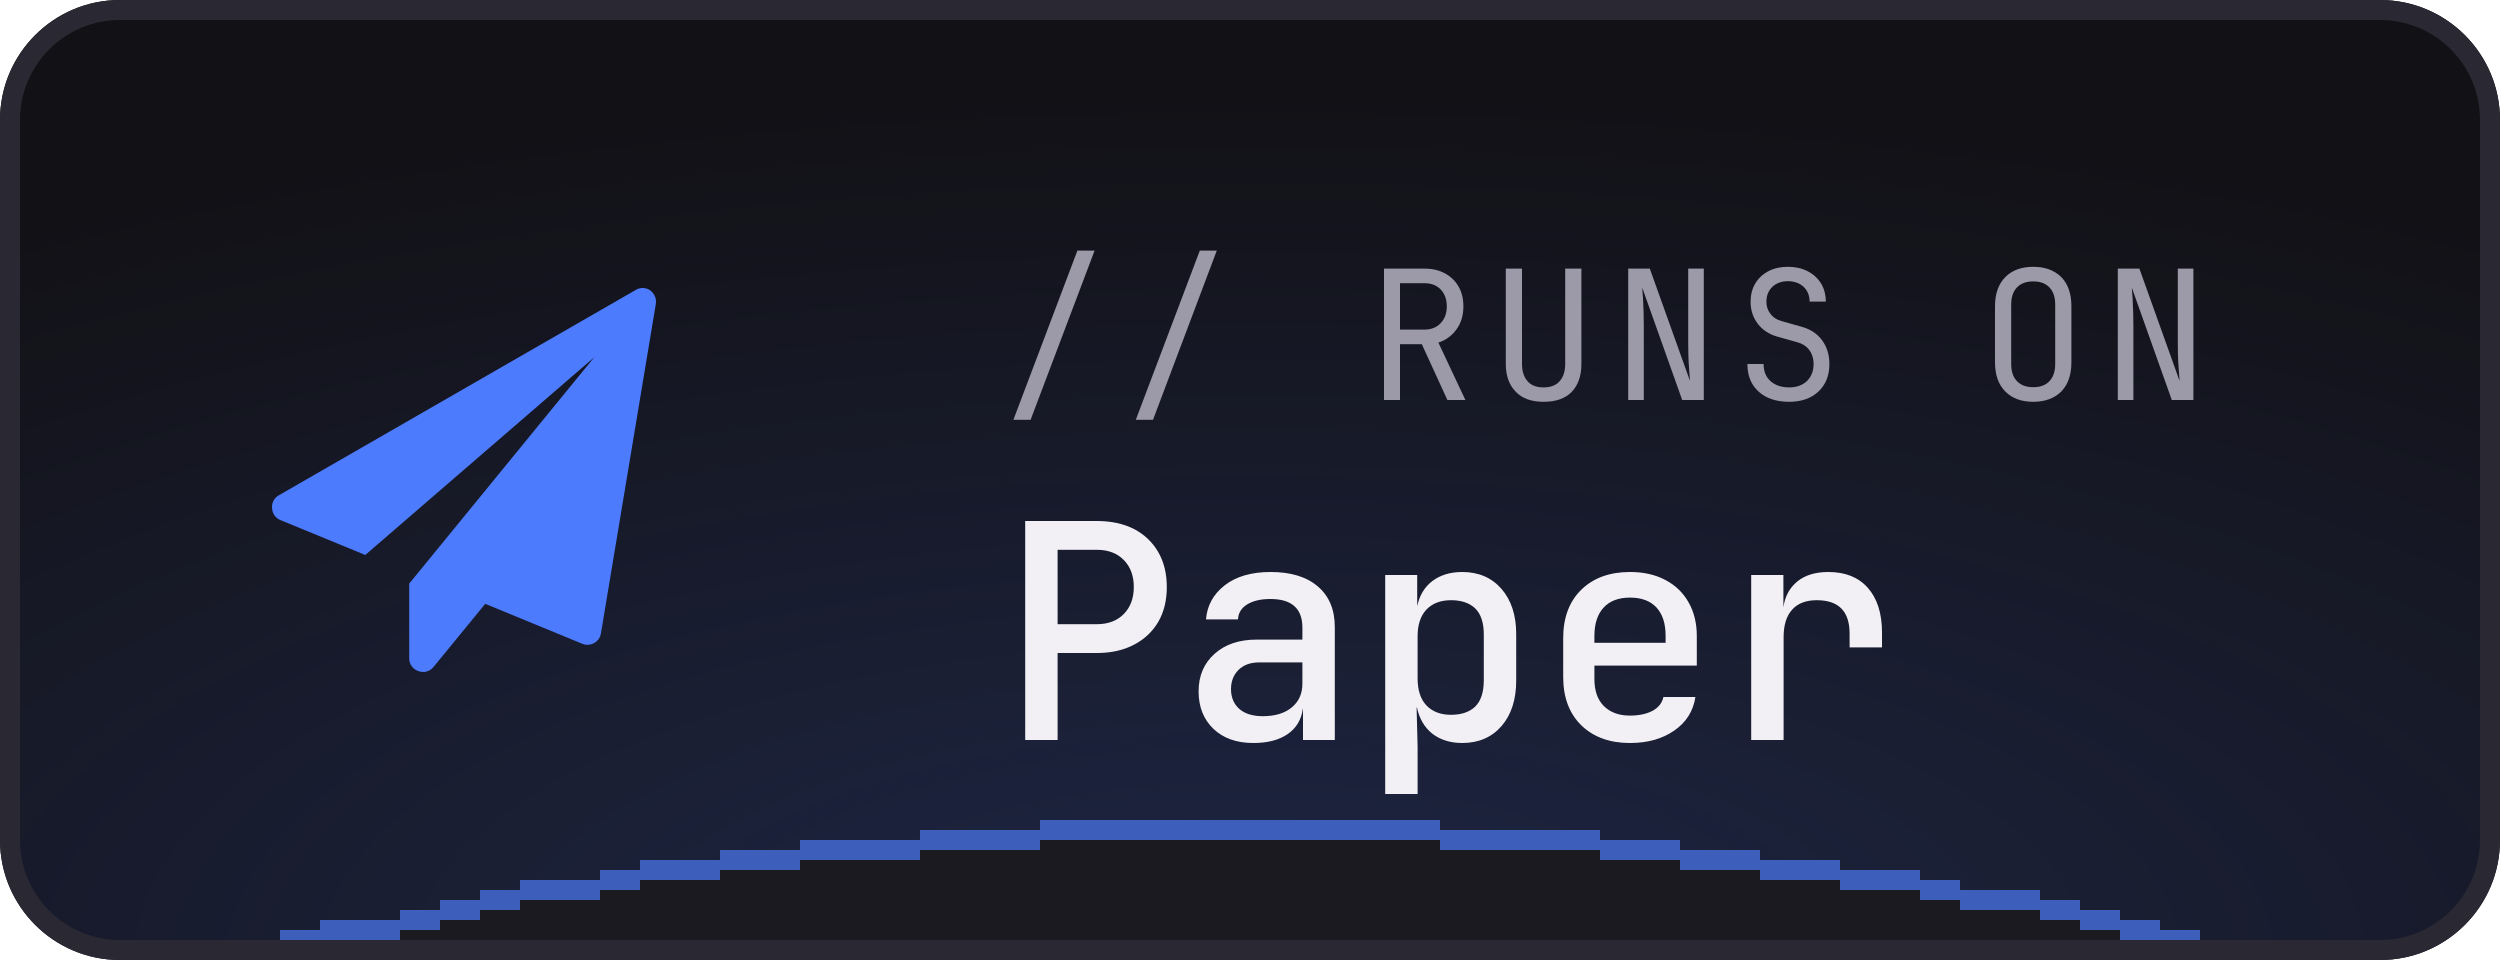
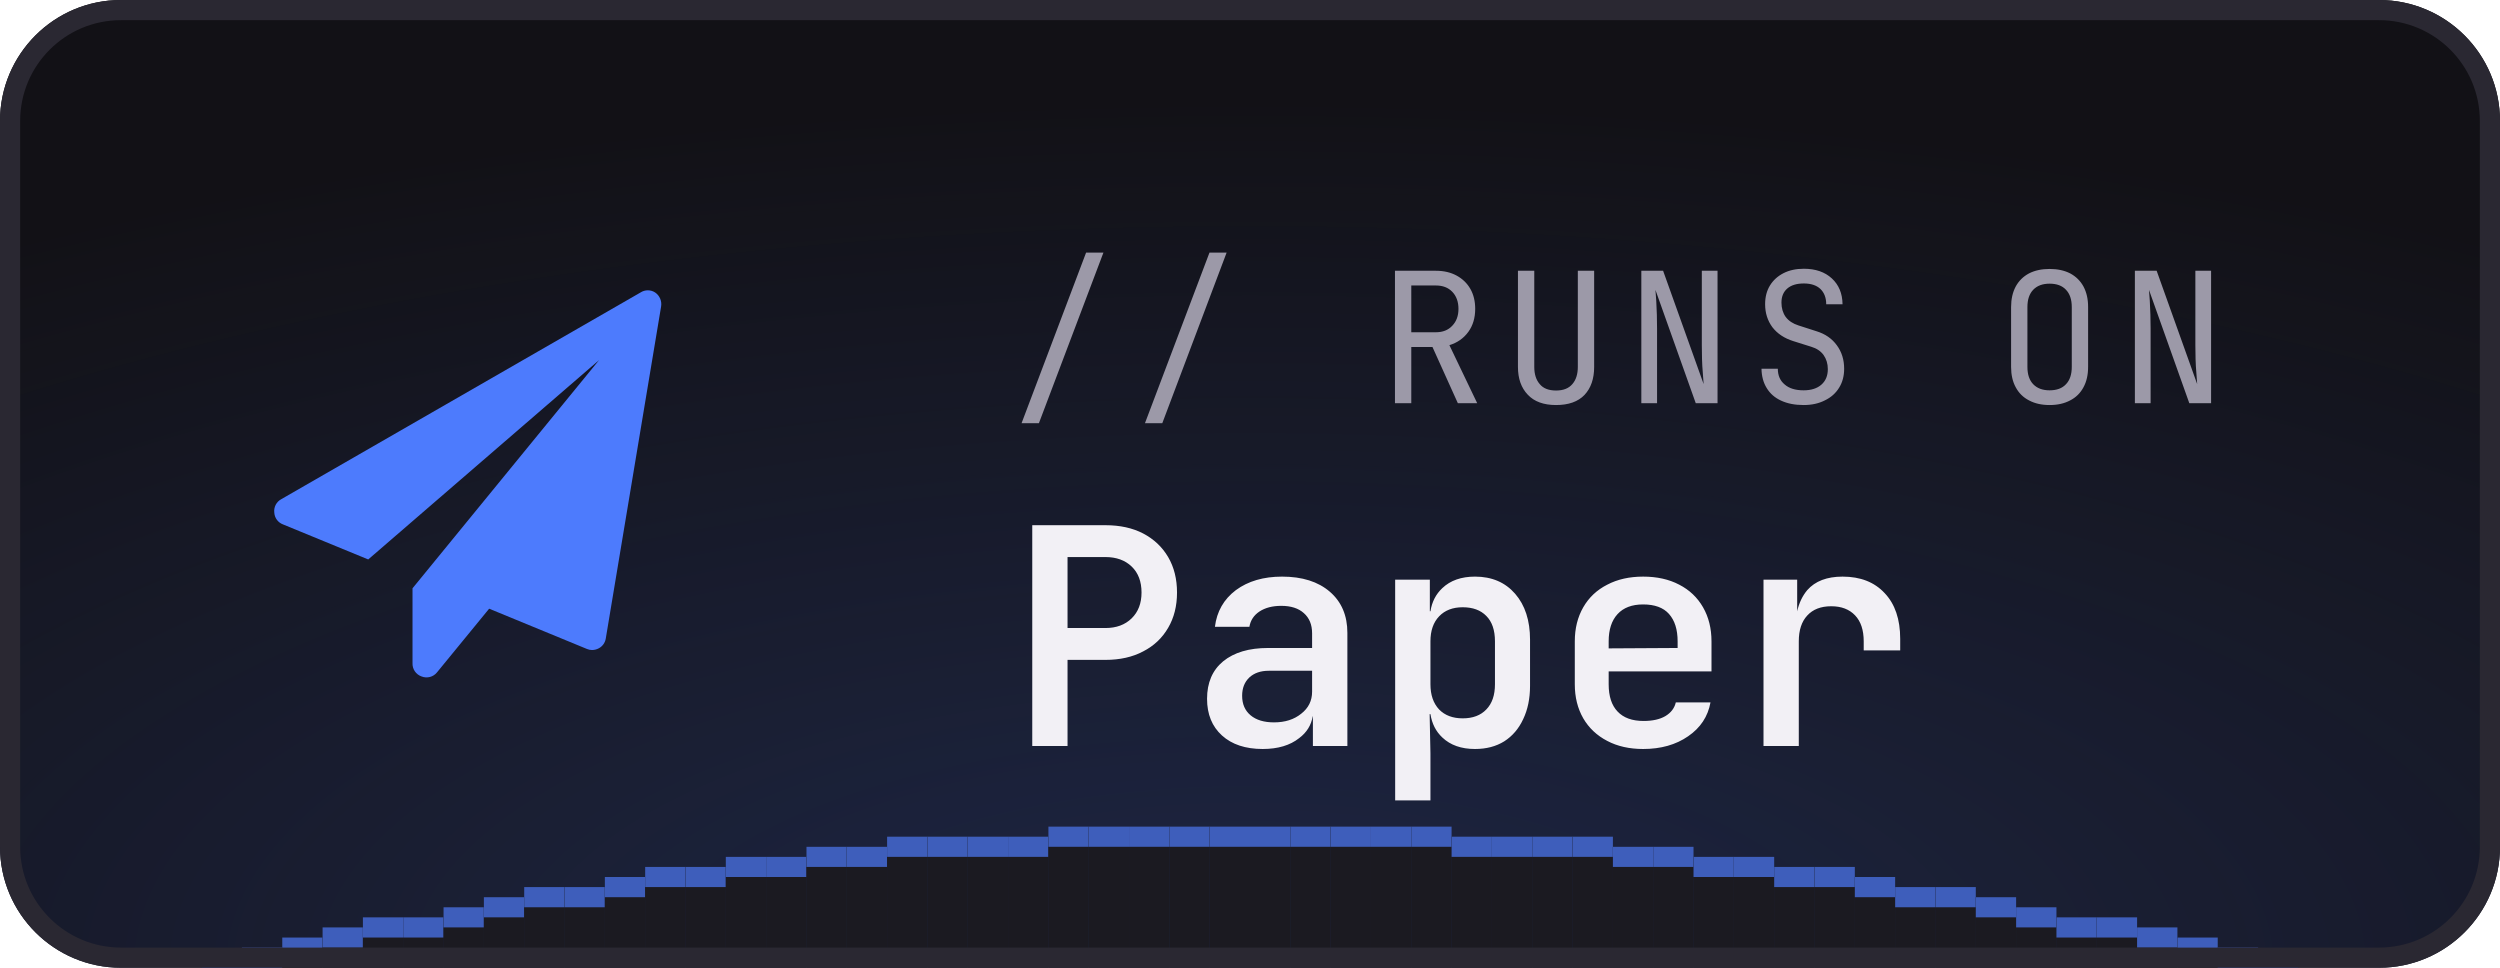
- <svg xmlns="http://www.w3.org/2000/svg" width="125" height="48" fill="none" viewBox="0 0 125 48">
+ <svg xmlns="http://www.w3.org/2000/svg" width="124" height="48" fill="none" viewBox="0 0 124 48">
  <defs>
    <clipPath id="badges-plugins-xvote-cozy-paper-tile">
-       <rect width="125" height="48" rx="6" />
+       <rect width="124" height="48" rx="6" />
    </clipPath>
    <radialGradient id="badges-plugins-xvote-cozy-paper-glow" cx="0.5" cy="1" r="0.9">
      <stop offset="0" stop-color="#4D7BFD" stop-opacity=".2" />
      <stop offset="1" stop-color="#4D7BFD" stop-opacity="0" />
    </radialGradient>
  </defs>
  <g clip-path="url(#badges-plugins-xvote-cozy-paper-tile)">
-     <rect width="125" height="48" fill="#121116" />
-     <rect width="125" height="48" fill="url(#badges-plugins-xvote-cozy-paper-glow)" />
+     <rect width="124" height="48" fill="#121116" />
+     <rect width="124" height="48" fill="url(#badges-plugins-xvote-cozy-paper-glow)" />
    <rect x="0" y="50.5" width="2" height="-2.5" fill="#1B1A21" />
    <rect x="0" y="50.5" width="2" height="1" fill="#4D7BFD" fill-opacity=".7" />
    <rect x="2" y="50" width="2" height="-2" fill="#1B1A21" />
    <rect x="2" y="50" width="2" height="1" fill="#4D7BFD" fill-opacity=".7" />
    <rect x="4" y="49.5" width="2" height="-1.5" fill="#1B1A21" />
    <rect x="4" y="49.5" width="2" height="1" fill="#4D7BFD" fill-opacity=".7" />
    <rect x="6" y="49" width="2" height="-1" fill="#1B1A21" />
    <rect x="6" y="49" width="2" height="1" fill="#4D7BFD" fill-opacity=".7" />
-     <rect x="8" y="48.5" width="2" height="-0.5" fill="#1B1A21" />
-     <rect x="8" y="48.5" width="2" height="1" fill="#4D7BFD" fill-opacity=".7" />
+     <rect x="8" y="48" width="2" height="0" fill="#1B1A21" />
+     <rect x="8" y="48" width="2" height="1" fill="#4D7BFD" fill-opacity=".7" />
    <rect x="10" y="47.5" width="2" height="0.5" fill="#1B1A21" />
    <rect x="10" y="47.5" width="2" height="1" fill="#4D7BFD" fill-opacity=".7" />
    <rect x="12" y="47" width="2" height="1" fill="#1B1A21" />
    <rect x="12" y="47" width="2" height="1" fill="#4D7BFD" fill-opacity=".7" />
    <rect x="14" y="46.5" width="2" height="1.5" fill="#1B1A21" />
    <rect x="14" y="46.5" width="2" height="1" fill="#4D7BFD" fill-opacity=".7" />
    <rect x="16" y="46" width="2" height="2" fill="#1B1A21" />
    <rect x="16" y="46" width="2" height="1" fill="#4D7BFD" fill-opacity=".7" />
-     <rect x="18" y="46" width="2" height="2" fill="#1B1A21" />
-     <rect x="18" y="46" width="2" height="1" fill="#4D7BFD" fill-opacity=".7" />
+     <rect x="18" y="45.5" width="2" height="2.5" fill="#1B1A21" />
+     <rect x="18" y="45.5" width="2" height="1" fill="#4D7BFD" fill-opacity=".7" />
    <rect x="20" y="45.5" width="2" height="2.5" fill="#1B1A21" />
    <rect x="20" y="45.5" width="2" height="1" fill="#4D7BFD" fill-opacity=".7" />
    <rect x="22" y="45" width="2" height="3" fill="#1B1A21" />
    <rect x="22" y="45" width="2" height="1" fill="#4D7BFD" fill-opacity=".7" />
    <rect x="24" y="44.5" width="2" height="3.5" fill="#1B1A21" />
    <rect x="24" y="44.5" width="2" height="1" fill="#4D7BFD" fill-opacity=".7" />
    <rect x="26" y="44" width="2" height="4" fill="#1B1A21" />
    <rect x="26" y="44" width="2" height="1" fill="#4D7BFD" fill-opacity=".7" />
    <rect x="28" y="44" width="2" height="4" fill="#1B1A21" />
    <rect x="28" y="44" width="2" height="1" fill="#4D7BFD" fill-opacity=".7" />
    <rect x="30" y="43.5" width="2" height="4.5" fill="#1B1A21" />
    <rect x="30" y="43.5" width="2" height="1" fill="#4D7BFD" fill-opacity=".7" />
    <rect x="32" y="43" width="2" height="5" fill="#1B1A21" />
    <rect x="32" y="43" width="2" height="1" fill="#4D7BFD" fill-opacity=".7" />
    <rect x="34" y="43" width="2" height="5" fill="#1B1A21" />
    <rect x="34" y="43" width="2" height="1" fill="#4D7BFD" fill-opacity=".7" />
    <rect x="36" y="42.5" width="2" height="5.5" fill="#1B1A21" />
    <rect x="36" y="42.5" width="2" height="1" fill="#4D7BFD" fill-opacity=".7" />
    <rect x="38" y="42.5" width="2" height="5.5" fill="#1B1A21" />
    <rect x="38" y="42.5" width="2" height="1" fill="#4D7BFD" fill-opacity=".7" />
    <rect x="40" y="42" width="2" height="6" fill="#1B1A21" />
    <rect x="40" y="42" width="2" height="1" fill="#4D7BFD" fill-opacity=".7" />
    <rect x="42" y="42" width="2" height="6" fill="#1B1A21" />
    <rect x="42" y="42" width="2" height="1" fill="#4D7BFD" fill-opacity=".7" />
-     <rect x="44" y="42" width="2" height="6" fill="#1B1A21" />
-     <rect x="44" y="42" width="2" height="1" fill="#4D7BFD" fill-opacity=".7" />
+     <rect x="44" y="41.5" width="2" height="6.5" fill="#1B1A21" />
+     <rect x="44" y="41.5" width="2" height="1" fill="#4D7BFD" fill-opacity=".7" />
    <rect x="46" y="41.5" width="2" height="6.5" fill="#1B1A21" />
    <rect x="46" y="41.5" width="2" height="1" fill="#4D7BFD" fill-opacity=".7" />
    <rect x="48" y="41.5" width="2" height="6.5" fill="#1B1A21" />
    <rect x="48" y="41.5" width="2" height="1" fill="#4D7BFD" fill-opacity=".7" />
    <rect x="50" y="41.5" width="2" height="6.5" fill="#1B1A21" />
    <rect x="50" y="41.5" width="2" height="1" fill="#4D7BFD" fill-opacity=".7" />
    <rect x="52" y="41" width="2" height="7" fill="#1B1A21" />
    <rect x="52" y="41" width="2" height="1" fill="#4D7BFD" fill-opacity=".7" />
    <rect x="54" y="41" width="2" height="7" fill="#1B1A21" />
    <rect x="54" y="41" width="2" height="1" fill="#4D7BFD" fill-opacity=".7" />
    <rect x="56" y="41" width="2" height="7" fill="#1B1A21" />
    <rect x="56" y="41" width="2" height="1" fill="#4D7BFD" fill-opacity=".7" />
    <rect x="58" y="41" width="2" height="7" fill="#1B1A21" />
    <rect x="58" y="41" width="2" height="1" fill="#4D7BFD" fill-opacity=".7" />
    <rect x="60" y="41" width="2" height="7" fill="#1B1A21" />
    <rect x="60" y="41" width="2" height="1" fill="#4D7BFD" fill-opacity=".7" />
    <rect x="62" y="41" width="2" height="7" fill="#1B1A21" />
    <rect x="62" y="41" width="2" height="1" fill="#4D7BFD" fill-opacity=".7" />
    <rect x="64" y="41" width="2" height="7" fill="#1B1A21" />
    <rect x="64" y="41" width="2" height="1" fill="#4D7BFD" fill-opacity=".7" />
    <rect x="66" y="41" width="2" height="7" fill="#1B1A21" />
    <rect x="66" y="41" width="2" height="1" fill="#4D7BFD" fill-opacity=".7" />
    <rect x="68" y="41" width="2" height="7" fill="#1B1A21" />
    <rect x="68" y="41" width="2" height="1" fill="#4D7BFD" fill-opacity=".7" />
    <rect x="70" y="41" width="2" height="7" fill="#1B1A21" />
    <rect x="70" y="41" width="2" height="1" fill="#4D7BFD" fill-opacity=".7" />
    <rect x="72" y="41.5" width="2" height="6.5" fill="#1B1A21" />
    <rect x="72" y="41.5" width="2" height="1" fill="#4D7BFD" fill-opacity=".7" />
    <rect x="74" y="41.5" width="2" height="6.5" fill="#1B1A21" />
    <rect x="74" y="41.5" width="2" height="1" fill="#4D7BFD" fill-opacity=".7" />
    <rect x="76" y="41.5" width="2" height="6.5" fill="#1B1A21" />
    <rect x="76" y="41.5" width="2" height="1" fill="#4D7BFD" fill-opacity=".7" />
    <rect x="78" y="41.5" width="2" height="6.5" fill="#1B1A21" />
    <rect x="78" y="41.5" width="2" height="1" fill="#4D7BFD" fill-opacity=".7" />
    <rect x="80" y="42" width="2" height="6" fill="#1B1A21" />
    <rect x="80" y="42" width="2" height="1" fill="#4D7BFD" fill-opacity=".7" />
    <rect x="82" y="42" width="2" height="6" fill="#1B1A21" />
    <rect x="82" y="42" width="2" height="1" fill="#4D7BFD" fill-opacity=".7" />
    <rect x="84" y="42.5" width="2" height="5.5" fill="#1B1A21" />
    <rect x="84" y="42.5" width="2" height="1" fill="#4D7BFD" fill-opacity=".7" />
    <rect x="86" y="42.5" width="2" height="5.5" fill="#1B1A21" />
    <rect x="86" y="42.5" width="2" height="1" fill="#4D7BFD" fill-opacity=".7" />
    <rect x="88" y="43" width="2" height="5" fill="#1B1A21" />
    <rect x="88" y="43" width="2" height="1" fill="#4D7BFD" fill-opacity=".7" />
    <rect x="90" y="43" width="2" height="5" fill="#1B1A21" />
    <rect x="90" y="43" width="2" height="1" fill="#4D7BFD" fill-opacity=".7" />
    <rect x="92" y="43.5" width="2" height="4.5" fill="#1B1A21" />
    <rect x="92" y="43.5" width="2" height="1" fill="#4D7BFD" fill-opacity=".7" />
-     <rect x="94" y="43.5" width="2" height="4.5" fill="#1B1A21" />
-     <rect x="94" y="43.5" width="2" height="1" fill="#4D7BFD" fill-opacity=".7" />
+     <rect x="94" y="44" width="2" height="4" fill="#1B1A21" />
+     <rect x="94" y="44" width="2" height="1" fill="#4D7BFD" fill-opacity=".7" />
    <rect x="96" y="44" width="2" height="4" fill="#1B1A21" />
    <rect x="96" y="44" width="2" height="1" fill="#4D7BFD" fill-opacity=".7" />
    <rect x="98" y="44.5" width="2" height="3.5" fill="#1B1A21" />
    <rect x="98" y="44.5" width="2" height="1" fill="#4D7BFD" fill-opacity=".7" />
-     <rect x="100" y="44.5" width="2" height="3.5" fill="#1B1A21" />
-     <rect x="100" y="44.5" width="2" height="1" fill="#4D7BFD" fill-opacity=".7" />
-     <rect x="102" y="45" width="2" height="3" fill="#1B1A21" />
-     <rect x="102" y="45" width="2" height="1" fill="#4D7BFD" fill-opacity=".7" />
+     <rect x="100" y="45" width="2" height="3" fill="#1B1A21" />
+     <rect x="100" y="45" width="2" height="1" fill="#4D7BFD" fill-opacity=".7" />
+     <rect x="102" y="45.5" width="2" height="2.5" fill="#1B1A21" />
+     <rect x="102" y="45.5" width="2" height="1" fill="#4D7BFD" fill-opacity=".7" />
    <rect x="104" y="45.5" width="2" height="2.5" fill="#1B1A21" />
    <rect x="104" y="45.5" width="2" height="1" fill="#4D7BFD" fill-opacity=".7" />
    <rect x="106" y="46" width="2" height="2" fill="#1B1A21" />
    <rect x="106" y="46" width="2" height="1" fill="#4D7BFD" fill-opacity=".7" />
    <rect x="108" y="46.5" width="2" height="1.5" fill="#1B1A21" />
    <rect x="108" y="46.5" width="2" height="1" fill="#4D7BFD" fill-opacity=".7" />
    <rect x="110" y="47" width="2" height="1" fill="#1B1A21" />
    <rect x="110" y="47" width="2" height="1" fill="#4D7BFD" fill-opacity=".7" />
    <rect x="112" y="47.5" width="2" height="0.5" fill="#1B1A21" />
    <rect x="112" y="47.5" width="2" height="1" fill="#4D7BFD" fill-opacity=".7" />
    <rect x="114" y="48" width="2" height="0" fill="#1B1A21" />
    <rect x="114" y="48" width="2" height="1" fill="#4D7BFD" fill-opacity=".7" />
-     <rect x="116" y="48.5" width="2" height="-0.5" fill="#1B1A21" />
-     <rect x="116" y="48.5" width="2" height="1" fill="#4D7BFD" fill-opacity=".7" />
-     <rect x="118" y="49" width="2" height="-1" fill="#1B1A21" />
-     <rect x="118" y="49" width="2" height="1" fill="#4D7BFD" fill-opacity=".7" />
-     <rect x="120" y="49.5" width="2" height="-1.5" fill="#1B1A21" />
-     <rect x="120" y="49.5" width="2" height="1" fill="#4D7BFD" fill-opacity=".7" />
+     <rect x="116" y="49" width="2" height="-1" fill="#1B1A21" />
+     <rect x="116" y="49" width="2" height="1" fill="#4D7BFD" fill-opacity=".7" />
+     <rect x="118" y="49.5" width="2" height="-1.5" fill="#1B1A21" />
+     <rect x="118" y="49.5" width="2" height="1" fill="#4D7BFD" fill-opacity=".7" />
+     <rect x="120" y="50" width="2" height="-2" fill="#1B1A21" />
+     <rect x="120" y="50" width="2" height="1" fill="#4D7BFD" fill-opacity=".7" />
    <rect x="122" y="50.5" width="2" height="-2.5" fill="#1B1A21" />
    <rect x="122" y="50.5" width="2" height="1" fill="#4D7BFD" fill-opacity=".7" />
-     <rect x="124" y="51" width="2" height="-3" fill="#1B1A21" />
-     <rect x="124" y="51" width="2" height="1" fill="#4D7BFD" fill-opacity=".7" />
  </g>
-   <rect x=".5" y=".5" width="124" height="47" rx="5.5" stroke="#2A2832" />
+   <rect x=".5" y=".5" width="123" height="47" rx="5.5" stroke="#2A2832" />
  <g transform="translate(8 8) scale(0.8)">
    <g>
      <path fill="#4D7BFD" d="m30.985 9.025-3.428 20.57a.83.83 0 0 1-.433.6.9.9 0 0 1-.416.107.8.8 0 0 1-.316-.066l-6.065-2.497-3.237 3.953a.83.83 0 0 1-.948.25.835.835 0 0 1-.566-.832v-4.635L27.14 12.328 12.83 24.686l-5.283-2.172a.83.83 0 0 1-.541-.733.83.83 0 0 1 .433-.832L29.712 8.134a.83.83 0 0 1 .907 0 .88.88 0 0 1 .366.89" />
    </g>
  </g>
-   <path fill="#9C99A8" d="M51.53 20.99L50.67 20.99L53.87 12.53L54.73 12.53L51.53 20.99M57.65 20.99L56.79 20.99L59.99 12.53L60.84 12.53L57.65 20.99M70 20L69.2 20L69.2 13.43L71.22 13.43Q71.81 13.43 72.25 13.67Q72.69 13.91 72.93 14.33Q73.17 14.75 73.17 15.32L73.17 15.32Q73.17 15.99 72.83 16.46Q72.49 16.94 71.92 17.13L71.92 17.13L73.27 20L72.37 20L71.09 17.21L70 17.21L70 20M70 14.16L70 16.48L71.22 16.48Q71.73 16.48 72.03 16.16Q72.34 15.84 72.34 15.32L72.34 15.32Q72.34 14.79 72.03 14.47Q71.73 14.16 71.22 14.16L71.22 14.16L70 14.16M77.18 20.09L77.18 20.09Q76.26 20.09 75.78 19.58Q75.29 19.07 75.29 18.2L75.29 18.2L75.29 13.43L76.1 13.43L76.1 18.2Q76.1 18.74 76.37 19.05Q76.63 19.37 77.18 19.37L77.18 19.37Q77.72 19.37 77.99 19.05Q78.26 18.74 78.26 18.2L78.26 18.2L78.26 13.43L79.07 13.43L79.07 18.2Q79.07 19.08 78.59 19.59Q78.11 20.09 77.18 20.09M82.19 20L81.41 20L81.41 13.43L82.49 13.43L84.5 19.05Q84.48 18.83 84.46 18.5Q84.43 18.17 84.42 17.81Q84.41 17.44 84.41 17.12L84.41 17.12L84.41 13.43L85.19 13.43L85.19 20L84.11 20L82.11 14.38Q82.13 14.59 82.15 14.92Q82.17 15.25 82.18 15.61Q82.19 15.98 82.19 16.31L82.19 16.31L82.19 20M89.46 20.09L89.46 20.09Q88.5 20.09 87.94 19.59Q87.37 19.08 87.37 18.2L87.37 18.2L88.18 18.2Q88.18 18.75 88.53 19.06Q88.88 19.37 89.46 19.37L89.46 19.37Q90.01 19.37 90.35 19.05Q90.68 18.72 90.68 18.2L90.68 18.2Q90.68 17.8 90.47 17.51Q90.26 17.22 89.86 17.11L89.86 17.11L88.86 16.83Q88.24 16.65 87.89 16.19Q87.53 15.72 87.53 15.09L87.53 15.09Q87.53 14.57 87.76 14.18Q88 13.78 88.42 13.56Q88.84 13.34 89.39 13.34L89.39 13.34Q89.95 13.34 90.38 13.56Q90.81 13.78 91.05 14.17Q91.29 14.56 91.29 15.08L91.29 15.08L90.48 15.08Q90.48 14.63 90.18 14.34Q89.87 14.06 89.39 14.06L89.39 14.06Q88.92 14.06 88.62 14.34Q88.32 14.63 88.32 15.08L88.32 15.08Q88.32 15.44 88.52 15.69Q88.71 15.95 89.06 16.05L89.06 16.05L90.09 16.34Q90.74 16.52 91.11 17.02Q91.47 17.52 91.47 18.2L91.47 18.2Q91.47 19.06 90.92 19.58Q90.37 20.09 89.46 20.09M101.66 20.09L101.66 20.09Q100.78 20.09 100.27 19.58Q99.75 19.06 99.75 18.11L99.75 18.11L99.75 15.32Q99.75 14.37 100.27 13.85Q100.78 13.34 101.66 13.34L101.66 13.34Q102.54 13.34 103.06 13.85Q103.57 14.37 103.57 15.31L103.57 15.31L103.57 18.11Q103.57 19.06 103.06 19.58Q102.54 20.09 101.66 20.09M101.66 19.36L101.66 19.36Q102.19 19.36 102.47 19.06Q102.76 18.76 102.76 18.2L102.76 18.2L102.76 15.23Q102.76 14.67 102.47 14.37Q102.19 14.07 101.66 14.07L101.66 14.07Q101.14 14.07 100.85 14.37Q100.56 14.67 100.56 15.23L100.56 15.23L100.56 18.2Q100.56 18.76 100.85 19.06Q101.14 19.36 101.66 19.36M106.67 20L105.89 20L105.89 13.43L106.97 13.43L108.98 19.05Q108.96 18.83 108.94 18.5Q108.91 18.17 108.9 17.81Q108.89 17.44 108.89 17.12L108.89 17.12L108.89 13.43L109.67 13.43L109.67 20L108.59 20L106.59 14.38Q106.61 14.59 106.63 14.92Q106.65 15.25 106.66 15.61Q106.67 15.98 106.67 16.31L106.67 16.31L106.67 20" />
-   <path fill="#F2F0F5" d="M52.88 37L51.26 37L51.26 26.05L54.84 26.05Q55.91 26.05 56.7 26.45Q57.48 26.86 57.91 27.6Q58.34 28.34 58.34 29.35L58.34 29.35Q58.34 30.36 57.91 31.1Q57.47 31.84 56.69 32.24Q55.91 32.65 54.84 32.65L54.84 32.65L52.88 32.65L52.88 37M52.88 27.49L52.88 31.21L54.84 31.21Q55.69 31.21 56.19 30.7Q56.69 30.19 56.69 29.35L56.69 29.35Q56.69 28.51 56.19 28Q55.69 27.49 54.84 27.49L54.84 27.49L52.88 27.49M62.67 37.15L62.67 37.15Q61.41 37.15 60.67 36.44Q59.93 35.73 59.93 34.57L59.93 34.57Q59.93 33.4 60.73 32.69Q61.52 31.98 62.84 31.98L62.84 31.98L65.12 31.98L65.12 31.38Q65.12 29.95 63.52 29.95L63.52 29.95Q62.8 29.95 62.36 30.22Q61.92 30.49 61.9 30.97L61.9 30.97L60.3 30.97Q60.38 29.94 61.23 29.27Q62.09 28.6 63.53 28.6L63.53 28.6Q65.06 28.6 65.9 29.33Q66.74 30.05 66.74 31.36L66.74 31.36L66.74 37L65.15 37L65.15 35.45L65.14 35.45Q65.03 36.25 64.39 36.7Q63.74 37.15 62.67 37.15M63.14 35.81L63.14 35.81Q64.06 35.81 64.59 35.37Q65.12 34.93 65.12 34.18L65.12 34.18L65.12 33.12L62.96 33.12Q62.31 33.12 61.93 33.49Q61.55 33.87 61.55 34.45L61.55 34.45Q61.55 35.08 61.97 35.45Q62.39 35.81 63.14 35.81M70.88 39.7L69.26 39.7L69.26 28.75L70.86 28.75L70.86 30.31Q71.03 29.5 71.62 29.05Q72.22 28.6 73.11 28.6L73.11 28.6Q74.34 28.6 75.08 29.45Q75.81 30.3 75.81 31.7L75.81 31.7L75.81 34.03Q75.81 35.45 75.08 36.3Q74.34 37.15 73.11 37.15L73.11 37.15Q72.22 37.15 71.61 36.68Q71.02 36.2 70.85 35.38L70.85 35.38L70.83 35.38L70.88 37.34L70.88 39.7M72.55 35.74L72.55 35.74Q73.33 35.74 73.76 35.33Q74.19 34.91 74.19 34L74.19 34L74.19 31.73Q74.19 30.84 73.76 30.42Q73.33 30.01 72.55 30.01L72.55 30.01Q71.77 30.01 71.32 30.48Q70.88 30.95 70.88 31.81L70.88 31.81L70.88 33.92Q70.88 34.8 71.32 35.27Q71.77 35.74 72.55 35.74M81.5 37.15L81.5 37.15Q79.98 37.15 79.07 36.27Q78.16 35.38 78.16 33.85L78.16 33.85L78.16 31.9Q78.16 30.37 79.07 29.48Q79.98 28.6 81.5 28.6L81.5 28.6Q82.52 28.6 83.27 29Q84.02 29.39 84.43 30.12Q84.84 30.84 84.84 31.8L84.84 31.8L84.84 33.28L79.72 33.28L79.72 33.95Q79.72 34.83 80.19 35.3Q80.67 35.78 81.5 35.78L81.5 35.78Q82.17 35.78 82.63 35.54Q83.08 35.29 83.17 34.85L83.17 34.85L84.77 34.85Q84.61 35.91 83.71 36.53Q82.82 37.15 81.5 37.15M79.72 31.8L79.72 31.8L79.72 32.14L83.28 32.14L83.28 31.78Q83.28 30.87 82.82 30.37Q82.36 29.88 81.5 29.88L81.5 29.88Q80.64 29.88 80.18 30.38Q79.72 30.88 79.72 31.8M89.18 37L87.56 37L87.56 28.75L89.17 28.75L89.17 30.37L89.17 30.37Q89.28 29.55 89.87 29.07Q90.45 28.6 91.42 28.6L91.42 28.6Q92.69 28.6 93.39 29.39Q94.1 30.19 94.1 31.63L94.1 31.63L94.1 32.37L92.48 32.37L92.48 31.68Q92.48 30.01 90.84 30.01L90.84 30.01Q90.03 30.01 89.61 30.48Q89.18 30.95 89.18 31.86L89.18 31.86L89.18 37" />
+   <path d="M51.53 20.99L50.67 20.99L53.87 12.53L54.73 12.53L51.53 20.99M57.65 20.99L56.79 20.99L59.99 12.53L60.84 12.53L57.65 20.99M70 20L69.19 20L69.19 13.43L71.22 13.43Q71.81 13.43 72.25 13.67Q72.69 13.91 72.93 14.33Q73.17 14.75 73.17 15.32L73.17 15.32Q73.17 15.99 72.83 16.46Q72.48 16.94 71.89 17.12L71.89 17.12L73.27 20L72.31 20L71.05 17.21L70 17.21L70 20M70 14.16L70 16.48L71.22 16.48Q71.73 16.48 72.03 16.16Q72.34 15.84 72.34 15.32L72.34 15.32Q72.34 14.79 72.03 14.47Q71.73 14.16 71.22 14.16L71.22 14.16L70 14.16M77.18 20.09L77.18 20.09Q76.26 20.09 75.78 19.58Q75.29 19.07 75.29 18.2L75.29 18.2L75.29 13.43L76.1 13.43L76.1 18.2Q76.1 18.74 76.37 19.05Q76.63 19.37 77.18 19.37L77.18 19.37Q77.72 19.37 77.99 19.05Q78.26 18.74 78.26 18.2L78.26 18.2L78.26 13.43L79.07 13.43L79.07 18.2Q79.07 19.08 78.59 19.59Q78.11 20.09 77.18 20.09M82.19 20L81.41 20L81.41 13.43L82.49 13.43L84.5 19.05Q84.48 18.83 84.46 18.5Q84.43 18.17 84.42 17.81Q84.41 17.44 84.41 17.12L84.41 17.12L84.41 13.43L85.19 13.43L85.19 20L84.11 20L82.11 14.38Q82.13 14.59 82.15 14.92Q82.17 15.25 82.18 15.61Q82.19 15.98 82.19 16.31L82.19 16.31L82.19 20M89.46 20.09L89.46 20.09Q88.81 20.09 88.34 19.87Q87.88 19.66 87.63 19.25Q87.38 18.85 87.37 18.29L87.37 18.29L88.18 18.29Q88.18 18.79 88.52 19.07Q88.85 19.36 89.46 19.36L89.46 19.36Q90.02 19.36 90.34 19.08Q90.66 18.8 90.66 18.31L90.66 18.31Q90.66 17.91 90.45 17.61Q90.24 17.32 89.84 17.2L89.84 17.2L88.95 16.92Q88.28 16.71 87.91 16.23Q87.55 15.74 87.55 15.09L87.55 15.09Q87.55 14.55 87.79 14.16Q88.03 13.77 88.46 13.55Q88.89 13.33 89.47 13.33L89.47 13.33Q90.34 13.33 90.86 13.81Q91.38 14.29 91.39 15.09L91.39 15.09L90.58 15.09Q90.58 14.61 90.29 14.33Q90 14.06 89.47 14.06L89.47 14.06Q88.94 14.06 88.65 14.31Q88.36 14.56 88.36 15.01L88.36 15.01Q88.36 15.42 88.57 15.72Q88.79 16.01 89.2 16.14L89.2 16.14L90.1 16.43Q90.75 16.63 91.11 17.13Q91.47 17.62 91.47 18.29L91.47 18.29Q91.47 18.83 91.22 19.23Q90.97 19.64 90.51 19.86Q90.06 20.09 89.46 20.09M101.66 20.09L101.66 20.09Q101.07 20.09 100.64 19.86Q100.21 19.64 99.98 19.21Q99.75 18.79 99.75 18.2L99.75 18.2L99.75 15.23Q99.75 14.64 99.98 14.21Q100.21 13.79 100.64 13.56Q101.07 13.34 101.66 13.34L101.66 13.34Q102.25 13.34 102.68 13.56Q103.11 13.79 103.34 14.21Q103.57 14.64 103.57 15.22L103.57 15.22L103.57 18.2Q103.57 18.79 103.34 19.21Q103.11 19.64 102.68 19.86Q102.25 20.09 101.66 20.09M101.66 19.36L101.66 19.36Q102.19 19.36 102.47 19.06Q102.76 18.76 102.76 18.2L102.76 18.2L102.76 15.23Q102.76 14.67 102.47 14.37Q102.19 14.07 101.66 14.07L101.66 14.07Q101.14 14.07 100.85 14.37Q100.56 14.67 100.56 15.23L100.56 15.23L100.56 18.2Q100.56 18.76 100.85 19.06Q101.14 19.36 101.66 19.36M106.67 20L105.89 20L105.89 13.43L106.97 13.43L108.98 19.05Q108.96 18.83 108.94 18.5Q108.91 18.17 108.9 17.81Q108.89 17.44 108.89 17.12L108.89 17.12L108.89 13.43L109.67 13.43L109.67 20L108.59 20L106.59 14.38Q106.61 14.59 106.63 14.92Q106.65 15.25 106.66 15.61Q106.67 15.98 106.67 16.31L106.67 16.31L106.67 20" fill="#9C99A8" />
+   <path d="M52.95 37L51.2 37L51.2 26.05L54.83 26.05Q55.91 26.05 56.7 26.46Q57.5 26.88 57.94 27.63Q58.38 28.38 58.38 29.39L58.38 29.39Q58.38 30.39 57.94 31.14Q57.5 31.9 56.7 32.31Q55.91 32.73 54.83 32.73L54.83 32.73L52.95 32.73L52.95 37M52.95 27.63L52.95 31.15L54.83 31.15Q55.64 31.15 56.13 30.67Q56.62 30.19 56.62 29.39L56.62 29.39Q56.62 28.57 56.13 28.1Q55.64 27.63 54.83 27.63L54.83 27.63L52.95 27.63M62.63 37.15L62.63 37.15Q61.35 37.15 60.61 36.48Q59.87 35.81 59.87 34.66L59.87 34.66Q59.87 33.46 60.67 32.8Q61.48 32.14 62.9 32.14L62.9 32.14L65.08 32.14L65.08 31.41Q65.08 30.77 64.67 30.41Q64.27 30.05 63.55 30.05L63.55 30.05Q62.9 30.05 62.47 30.33Q62.05 30.61 61.97 31.09L61.97 31.09L60.26 31.09Q60.4 29.95 61.3 29.27Q62.21 28.6 63.59 28.6L63.59 28.6Q65.09 28.6 65.96 29.35Q66.83 30.1 66.83 31.39L66.83 31.39L66.83 37L65.12 37L65.12 35.53L65.11 35.53Q65 36.19 64.44 36.61L64.44 36.61Q63.76 37.15 62.63 37.15M63.19 35.83L63.19 35.83Q64.01 35.83 64.54 35.4Q65.08 34.98 65.08 34.31L65.08 34.31L65.08 33.27L62.93 33.27Q62.33 33.27 61.97 33.6Q61.61 33.94 61.61 34.51L61.61 34.51Q61.61 35.13 62.03 35.48Q62.45 35.83 63.19 35.83M70.95 39.7L69.2 39.7L69.2 28.75L70.92 28.75L70.92 30.32L70.95 30.32Q71.06 29.62 71.54 29.17L71.54 29.17Q72.14 28.6 73.16 28.6L73.16 28.6Q74.41 28.6 75.15 29.45Q75.89 30.3 75.89 31.73L75.89 31.73L75.89 34.02Q75.89 34.96 75.55 35.67Q75.22 36.38 74.61 36.77Q74 37.15 73.16 37.15L73.16 37.15Q72.14 37.15 71.54 36.58L71.54 36.58Q71.06 36.13 70.95 35.42L70.95 35.42L70.91 35.42L70.95 37.36L70.95 39.7M72.55 35.63L72.55 35.63Q73.3 35.63 73.72 35.19Q74.15 34.75 74.15 33.94L74.15 33.94L74.15 31.81Q74.15 30.98 73.72 30.55Q73.3 30.12 72.55 30.12L72.55 30.12Q71.81 30.12 71.38 30.57Q70.95 31.02 70.95 31.81L70.95 31.81L70.95 33.94Q70.95 34.73 71.38 35.19Q71.81 35.63 72.55 35.63M81.5 37.15L81.5 37.15Q80.48 37.15 79.72 36.75Q78.95 36.35 78.53 35.63Q78.11 34.9 78.11 33.94L78.11 33.94L78.11 31.81Q78.11 30.85 78.53 30.12Q78.95 29.39 79.72 29Q80.48 28.6 81.5 28.6L81.5 28.6Q82.53 28.6 83.29 29Q84.05 29.39 84.47 30.12Q84.89 30.85 84.89 31.81L84.89 31.81L84.89 33.3L79.79 33.3L79.79 33.94Q79.79 34.83 80.23 35.29Q80.67 35.76 81.52 35.76L81.52 35.76Q82.19 35.76 82.6 35.52Q83.02 35.27 83.12 34.84L83.12 34.84L84.84 34.84Q84.65 35.89 83.73 36.52Q82.82 37.15 81.5 37.15M79.79 32.16L83.21 32.14L83.21 31.81Q83.21 30.93 82.78 30.45Q82.36 29.98 81.5 29.98L81.5 29.98Q80.67 29.98 80.23 30.46Q79.79 30.94 79.79 31.81L79.79 31.81L79.79 32.16M89.22 37L87.47 37L87.47 28.75L89.14 28.75L89.14 30.32L89.14 30.32Q89.28 29.7 89.64 29.27L89.64 29.27Q90.23 28.6 91.39 28.6L91.39 28.6Q92.72 28.6 93.48 29.42Q94.25 30.23 94.25 31.69L94.25 31.69L94.25 32.26L92.44 32.26L92.44 31.81Q92.44 30.97 92.01 30.52Q91.58 30.07 90.83 30.07L90.83 30.07Q90.06 30.07 89.64 30.53Q89.22 30.98 89.22 31.81L89.22 31.81L89.22 37" fill="#F2F0F5" />
</svg>
